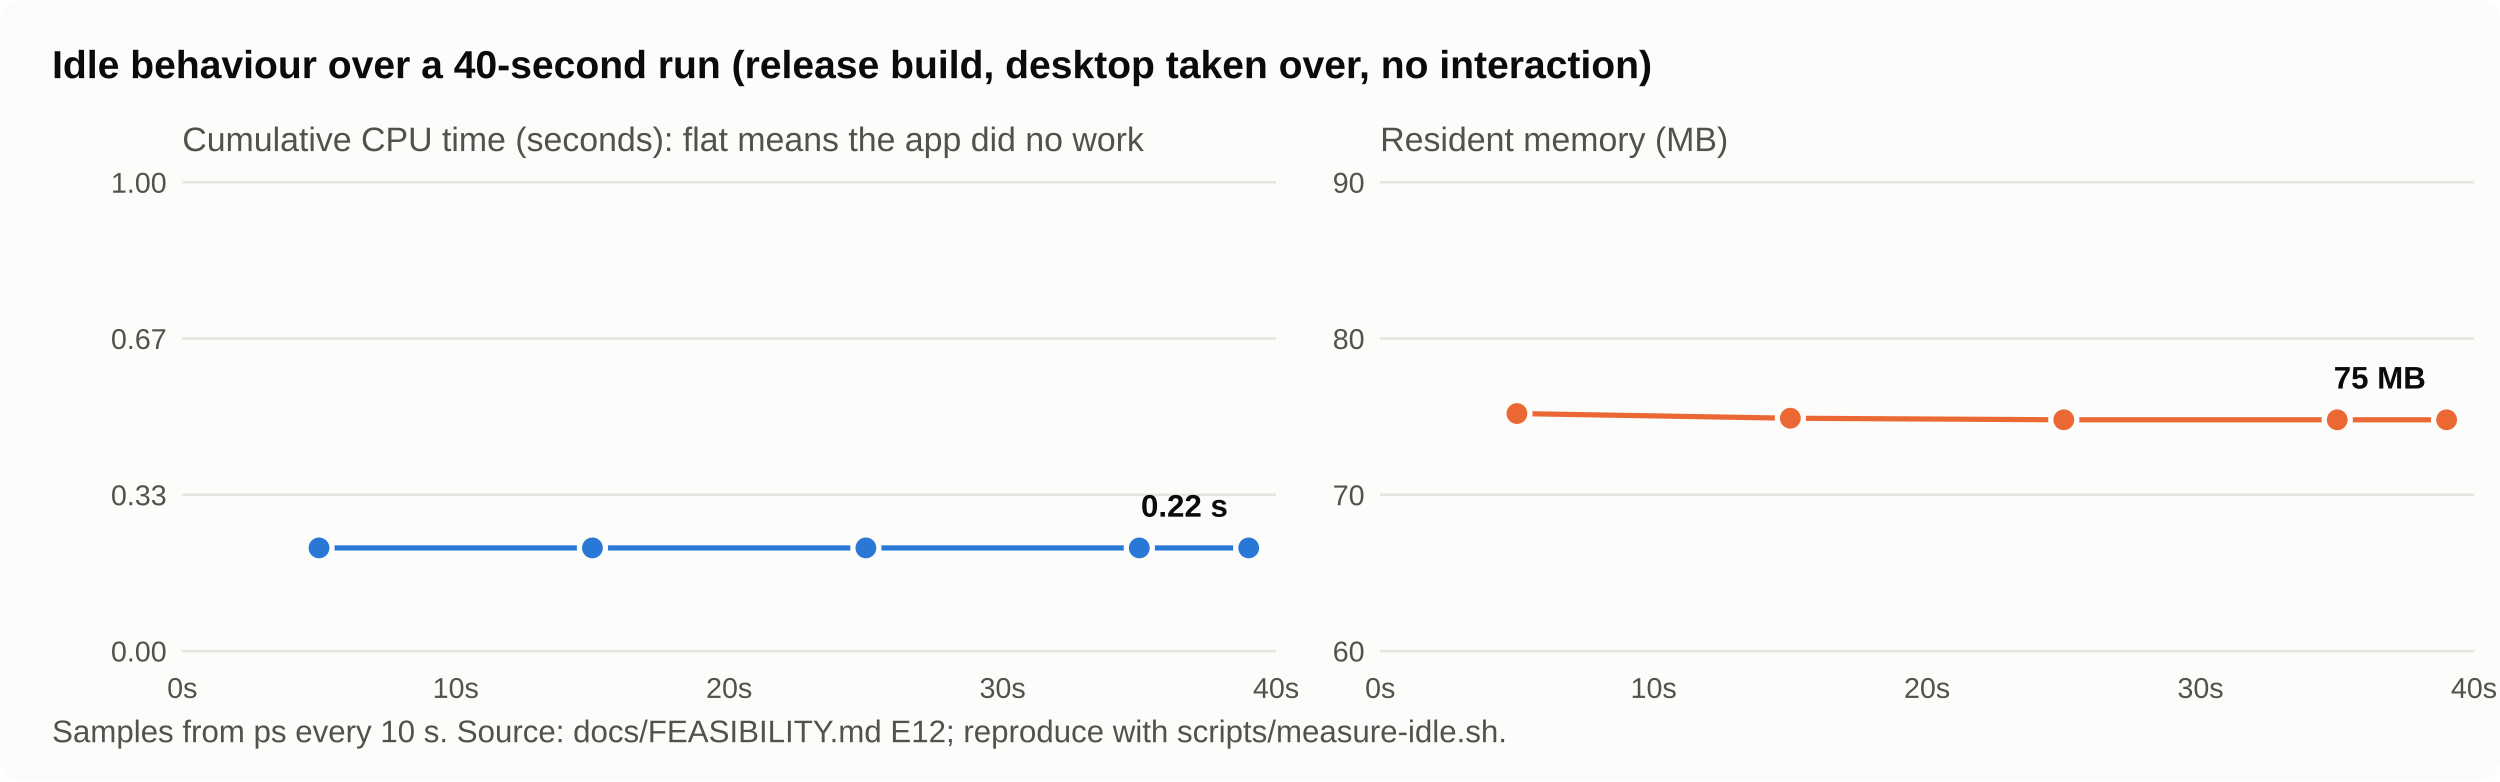
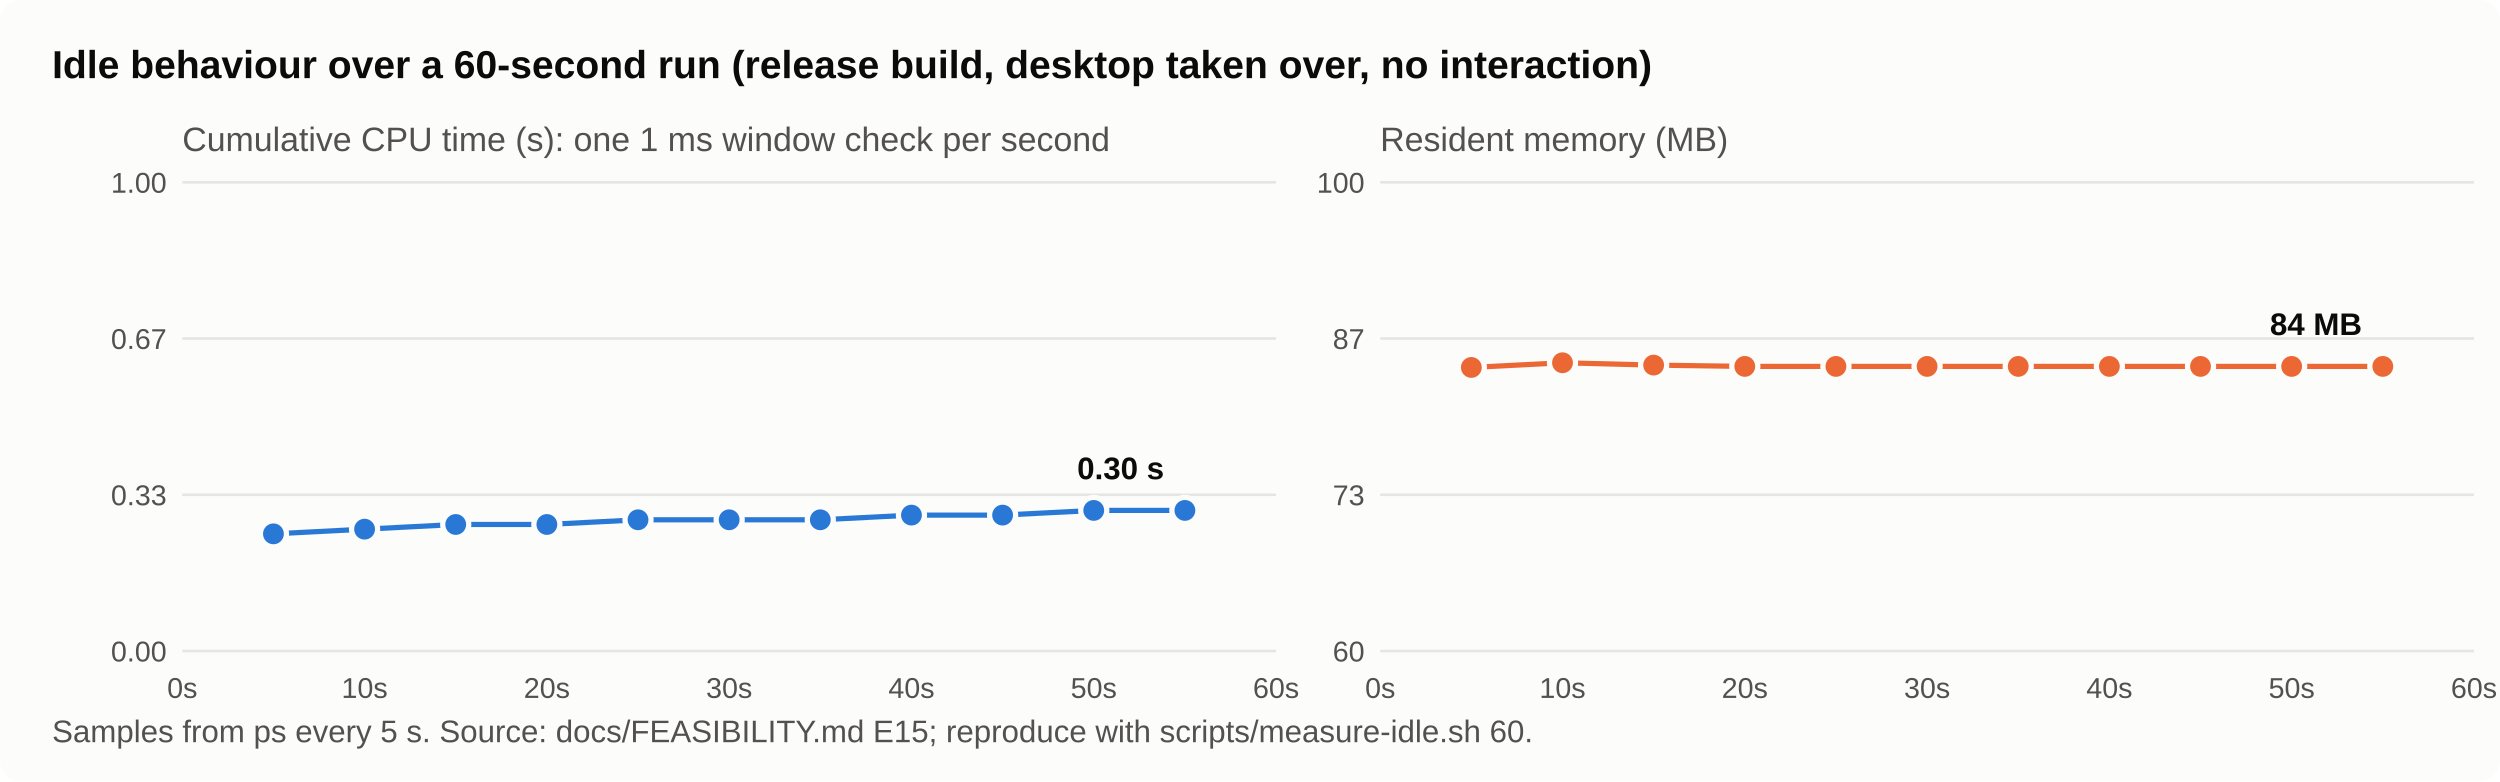
<svg xmlns="http://www.w3.org/2000/svg" width="960" height="300" viewBox="0 0 960 300" font-family="-apple-system, 'Helvetica Neue', Arial, sans-serif">
  <rect width="960" height="300" fill="#fcfcfb" rx="8" />
-   <text x="20" y="30" font-size="15" fill="#0b0b0b" text-anchor="start" font-weight="600">Idle behaviour over a 40-second run (release build, desktop taken over, no interaction)</text>
-   <text x="70" y="58" font-size="13" fill="#52514e" text-anchor="start" font-weight="normal">Cumulative CPU time (seconds): flat means the app did no work</text>
+   <text x="20" y="30" font-size="15" fill="#0b0b0b" text-anchor="start" font-weight="600">Idle behaviour over a 60-second run (release build, desktop taken over, no interaction)</text>
+   <text x="70" y="58" font-size="13" fill="#52514e" text-anchor="start" font-weight="normal">Cumulative CPU time (s): one 1 ms window check per second</text>
  <line x1="70" y1="250.0" x2="490" y2="250.0" stroke="#e6e5e1" stroke-width="1" />
  <text x="64" y="254.0" font-size="11" fill="#52514e" text-anchor="end" font-weight="normal">0.00</text>
  <line x1="70" y1="190.0" x2="490" y2="190.0" stroke="#e6e5e1" stroke-width="1" />
  <text x="64" y="194.0" font-size="11" fill="#52514e" text-anchor="end" font-weight="normal">0.33</text>
  <line x1="70" y1="130.0" x2="490" y2="130.0" stroke="#e6e5e1" stroke-width="1" />
  <text x="64" y="134.0" font-size="11" fill="#52514e" text-anchor="end" font-weight="normal">0.67</text>
  <line x1="70" y1="70.0" x2="490" y2="70.0" stroke="#e6e5e1" stroke-width="1" />
  <text x="64" y="74.0" font-size="11" fill="#52514e" text-anchor="end" font-weight="normal">1.00</text>
-   <polyline points="122.5,210.4 227.5,210.4 332.5,210.4 437.5,210.4 479.5,210.4" fill="none" stroke="#2a78d6" stroke-width="2" stroke-linejoin="round" stroke-linecap="round" />
-   <circle cx="122.5" cy="210.4" r="6" fill="#fcfcfb" />
-   <circle cx="122.5" cy="210.4" r="4" fill="#2a78d6" />
-   <circle cx="227.5" cy="210.4" r="6" fill="#fcfcfb" />
-   <circle cx="227.5" cy="210.4" r="4" fill="#2a78d6" />
-   <circle cx="332.5" cy="210.4" r="6" fill="#fcfcfb" />
-   <circle cx="332.5" cy="210.4" r="4" fill="#2a78d6" />
-   <circle cx="437.5" cy="210.4" r="6" fill="#fcfcfb" />
-   <circle cx="437.5" cy="210.4" r="4" fill="#2a78d6" />
-   <circle cx="479.5" cy="210.4" r="6" fill="#fcfcfb" />
-   <circle cx="479.5" cy="210.4" r="4" fill="#2a78d6" />
+   <polyline points="105.0,205.0 140.0,203.2 175.0,201.4 210.0,201.4 245.0,199.6 280.0,199.6 315.0,199.6 350.0,197.8 385.0,197.8 420.0,196.0 455.0,196.0" fill="none" stroke="#2a78d6" stroke-width="2" stroke-linejoin="round" stroke-linecap="round" />
+   <circle cx="105.0" cy="205.0" r="6" fill="#fcfcfb" />
+   <circle cx="105.0" cy="205.0" r="4" fill="#2a78d6" />
+   <circle cx="140.0" cy="203.2" r="6" fill="#fcfcfb" />
+   <circle cx="140.0" cy="203.2" r="4" fill="#2a78d6" />
+   <circle cx="175.0" cy="201.4" r="6" fill="#fcfcfb" />
+   <circle cx="175.0" cy="201.4" r="4" fill="#2a78d6" />
+   <circle cx="210.0" cy="201.4" r="6" fill="#fcfcfb" />
+   <circle cx="210.0" cy="201.4" r="4" fill="#2a78d6" />
+   <circle cx="245.0" cy="199.6" r="6" fill="#fcfcfb" />
+   <circle cx="245.0" cy="199.6" r="4" fill="#2a78d6" />
+   <circle cx="280.0" cy="199.6" r="6" fill="#fcfcfb" />
+   <circle cx="280.0" cy="199.6" r="4" fill="#2a78d6" />
+   <circle cx="315.0" cy="199.6" r="6" fill="#fcfcfb" />
+   <circle cx="315.0" cy="199.6" r="4" fill="#2a78d6" />
+   <circle cx="350.0" cy="197.8" r="6" fill="#fcfcfb" />
+   <circle cx="350.0" cy="197.8" r="4" fill="#2a78d6" />
+   <circle cx="385.0" cy="197.8" r="6" fill="#fcfcfb" />
+   <circle cx="385.0" cy="197.8" r="4" fill="#2a78d6" />
+   <circle cx="420.0" cy="196.0" r="6" fill="#fcfcfb" />
+   <circle cx="420.0" cy="196.0" r="4" fill="#2a78d6" />
+   <circle cx="455.0" cy="196.0" r="6" fill="#fcfcfb" />
+   <circle cx="455.0" cy="196.0" r="4" fill="#2a78d6" />
  <text x="70.0" y="268" font-size="11" fill="#52514e" text-anchor="middle" font-weight="normal">0s</text>
-   <text x="175.0" y="268" font-size="11" fill="#52514e" text-anchor="middle" font-weight="normal">10s</text>
-   <text x="280.0" y="268" font-size="11" fill="#52514e" text-anchor="middle" font-weight="normal">20s</text>
-   <text x="385.0" y="268" font-size="11" fill="#52514e" text-anchor="middle" font-weight="normal">30s</text>
-   <text x="490.0" y="268" font-size="11" fill="#52514e" text-anchor="middle" font-weight="normal">40s</text>
-   <text x="471.5" y="198.4" font-size="12" fill="#0b0b0b" text-anchor="end" font-weight="600">0.22 s</text>
+   <text x="140.0" y="268" font-size="11" fill="#52514e" text-anchor="middle" font-weight="normal">10s</text>
+   <text x="210.0" y="268" font-size="11" fill="#52514e" text-anchor="middle" font-weight="normal">20s</text>
+   <text x="280.0" y="268" font-size="11" fill="#52514e" text-anchor="middle" font-weight="normal">30s</text>
+   <text x="350.0" y="268" font-size="11" fill="#52514e" text-anchor="middle" font-weight="normal">40s</text>
+   <text x="420.0" y="268" font-size="11" fill="#52514e" text-anchor="middle" font-weight="normal">50s</text>
+   <text x="490.0" y="268" font-size="11" fill="#52514e" text-anchor="middle" font-weight="normal">60s</text>
+   <text x="447.0" y="184.0" font-size="12" fill="#0b0b0b" text-anchor="end" font-weight="600">0.30 s</text>
  <text x="530" y="58" font-size="13" fill="#52514e" text-anchor="start" font-weight="normal">Resident memory (MB)</text>
  <line x1="530" y1="250.0" x2="950" y2="250.0" stroke="#e6e5e1" stroke-width="1" />
  <text x="524" y="254.0" font-size="11" fill="#52514e" text-anchor="end" font-weight="normal">60</text>
  <line x1="530" y1="190.0" x2="950" y2="190.0" stroke="#e6e5e1" stroke-width="1" />
-   <text x="524" y="194.0" font-size="11" fill="#52514e" text-anchor="end" font-weight="normal">70</text>
+   <text x="524" y="194.0" font-size="11" fill="#52514e" text-anchor="end" font-weight="normal">73</text>
  <line x1="530" y1="130.0" x2="950" y2="130.0" stroke="#e6e5e1" stroke-width="1" />
-   <text x="524" y="134.0" font-size="11" fill="#52514e" text-anchor="end" font-weight="normal">80</text>
+   <text x="524" y="134.0" font-size="11" fill="#52514e" text-anchor="end" font-weight="normal">87</text>
  <line x1="530" y1="70.0" x2="950" y2="70.0" stroke="#e6e5e1" stroke-width="1" />
-   <text x="524" y="74.0" font-size="11" fill="#52514e" text-anchor="end" font-weight="normal">90</text>
-   <polyline points="582.5,158.8 687.5,160.6 792.5,161.2 897.5,161.2 939.5,161.2" fill="none" stroke="#eb6834" stroke-width="2" stroke-linejoin="round" stroke-linecap="round" />
-   <circle cx="582.5" cy="158.8" r="6" fill="#fcfcfb" />
-   <circle cx="582.5" cy="158.8" r="4" fill="#eb6834" />
-   <circle cx="687.5" cy="160.6" r="6" fill="#fcfcfb" />
-   <circle cx="687.5" cy="160.6" r="4" fill="#eb6834" />
-   <circle cx="792.5" cy="161.2" r="6" fill="#fcfcfb" />
-   <circle cx="792.5" cy="161.2" r="4" fill="#eb6834" />
-   <circle cx="897.5" cy="161.2" r="6" fill="#fcfcfb" />
-   <circle cx="897.5" cy="161.2" r="4" fill="#eb6834" />
-   <circle cx="939.5" cy="161.2" r="6" fill="#fcfcfb" />
-   <circle cx="939.5" cy="161.2" r="4" fill="#eb6834" />
+   <text x="524" y="74.0" font-size="11" fill="#52514e" text-anchor="end" font-weight="normal">100</text>
+   <polyline points="565.0,141.1 600.0,139.3 635.0,140.2 670.0,140.7 705.0,140.7 740.0,140.7 775.0,140.7 810.0,140.7 845.0,140.7 880.0,140.7 915.0,140.7" fill="none" stroke="#eb6834" stroke-width="2" stroke-linejoin="round" stroke-linecap="round" />
+   <circle cx="565.0" cy="141.1" r="6" fill="#fcfcfb" />
+   <circle cx="565.0" cy="141.1" r="4" fill="#eb6834" />
+   <circle cx="600.0" cy="139.3" r="6" fill="#fcfcfb" />
+   <circle cx="600.0" cy="139.3" r="4" fill="#eb6834" />
+   <circle cx="635.0" cy="140.2" r="6" fill="#fcfcfb" />
+   <circle cx="635.0" cy="140.2" r="4" fill="#eb6834" />
+   <circle cx="670.0" cy="140.7" r="6" fill="#fcfcfb" />
+   <circle cx="670.0" cy="140.7" r="4" fill="#eb6834" />
+   <circle cx="705.0" cy="140.7" r="6" fill="#fcfcfb" />
+   <circle cx="705.0" cy="140.7" r="4" fill="#eb6834" />
+   <circle cx="740.0" cy="140.7" r="6" fill="#fcfcfb" />
+   <circle cx="740.0" cy="140.7" r="4" fill="#eb6834" />
+   <circle cx="775.0" cy="140.7" r="6" fill="#fcfcfb" />
+   <circle cx="775.0" cy="140.7" r="4" fill="#eb6834" />
+   <circle cx="810.0" cy="140.7" r="6" fill="#fcfcfb" />
+   <circle cx="810.0" cy="140.7" r="4" fill="#eb6834" />
+   <circle cx="845.0" cy="140.7" r="6" fill="#fcfcfb" />
+   <circle cx="845.0" cy="140.7" r="4" fill="#eb6834" />
+   <circle cx="880.0" cy="140.7" r="6" fill="#fcfcfb" />
+   <circle cx="880.0" cy="140.7" r="4" fill="#eb6834" />
+   <circle cx="915.0" cy="140.7" r="6" fill="#fcfcfb" />
+   <circle cx="915.0" cy="140.7" r="4" fill="#eb6834" />
  <text x="530.0" y="268" font-size="11" fill="#52514e" text-anchor="middle" font-weight="normal">0s</text>
-   <text x="635.0" y="268" font-size="11" fill="#52514e" text-anchor="middle" font-weight="normal">10s</text>
-   <text x="740.0" y="268" font-size="11" fill="#52514e" text-anchor="middle" font-weight="normal">20s</text>
-   <text x="845.0" y="268" font-size="11" fill="#52514e" text-anchor="middle" font-weight="normal">30s</text>
-   <text x="950.0" y="268" font-size="11" fill="#52514e" text-anchor="middle" font-weight="normal">40s</text>
-   <text x="931.5" y="149.2" font-size="12" fill="#0b0b0b" text-anchor="end" font-weight="600">75 MB</text>
-   <text x="20" y="285" font-size="12" fill="#52514e" text-anchor="start" font-weight="normal">Samples from ps every 10 s. Source: docs/FEASIBILITY.md E12; reproduce with scripts/measure-idle.sh.</text>
+   <text x="600.0" y="268" font-size="11" fill="#52514e" text-anchor="middle" font-weight="normal">10s</text>
+   <text x="670.0" y="268" font-size="11" fill="#52514e" text-anchor="middle" font-weight="normal">20s</text>
+   <text x="740.0" y="268" font-size="11" fill="#52514e" text-anchor="middle" font-weight="normal">30s</text>
+   <text x="810.0" y="268" font-size="11" fill="#52514e" text-anchor="middle" font-weight="normal">40s</text>
+   <text x="880.0" y="268" font-size="11" fill="#52514e" text-anchor="middle" font-weight="normal">50s</text>
+   <text x="950.0" y="268" font-size="11" fill="#52514e" text-anchor="middle" font-weight="normal">60s</text>
+   <text x="907.0" y="128.65" font-size="12" fill="#0b0b0b" text-anchor="end" font-weight="600">84 MB</text>
+   <text x="20" y="285" font-size="12" fill="#52514e" text-anchor="start" font-weight="normal">Samples from ps every 5 s. Source: docs/FEASIBILITY.md E15; reproduce with scripts/measure-idle.sh 60.</text>
</svg>
